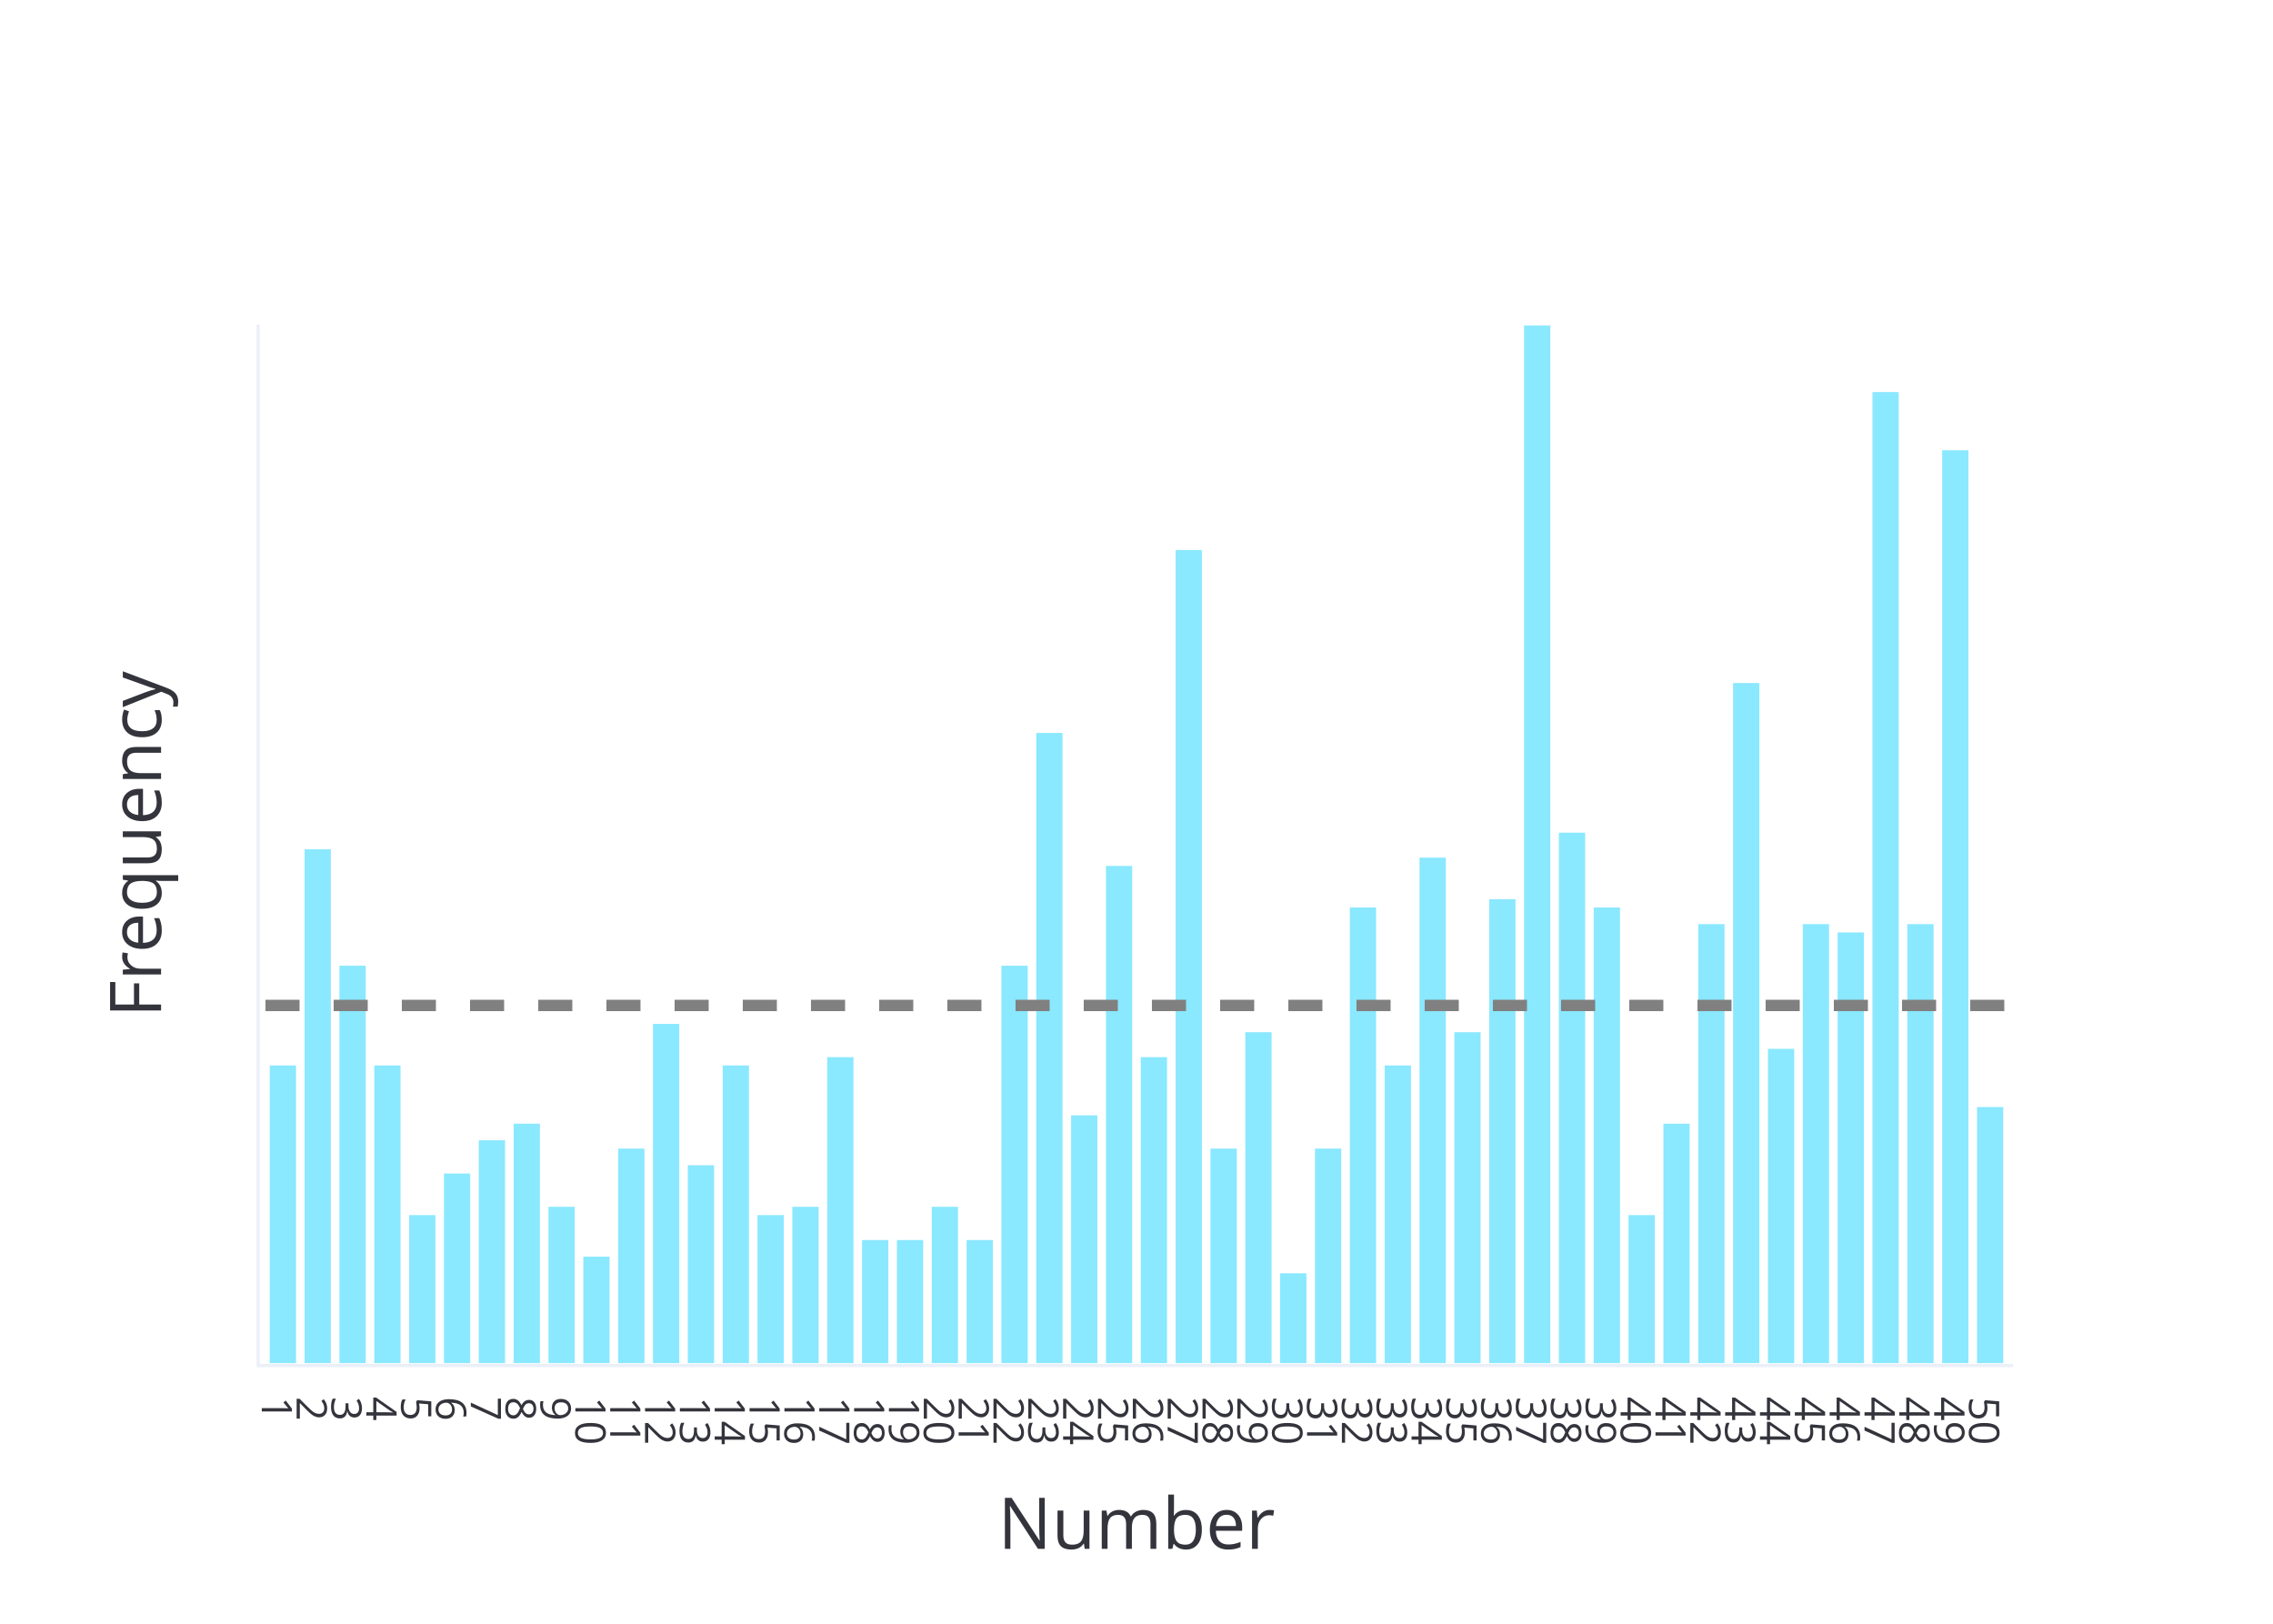
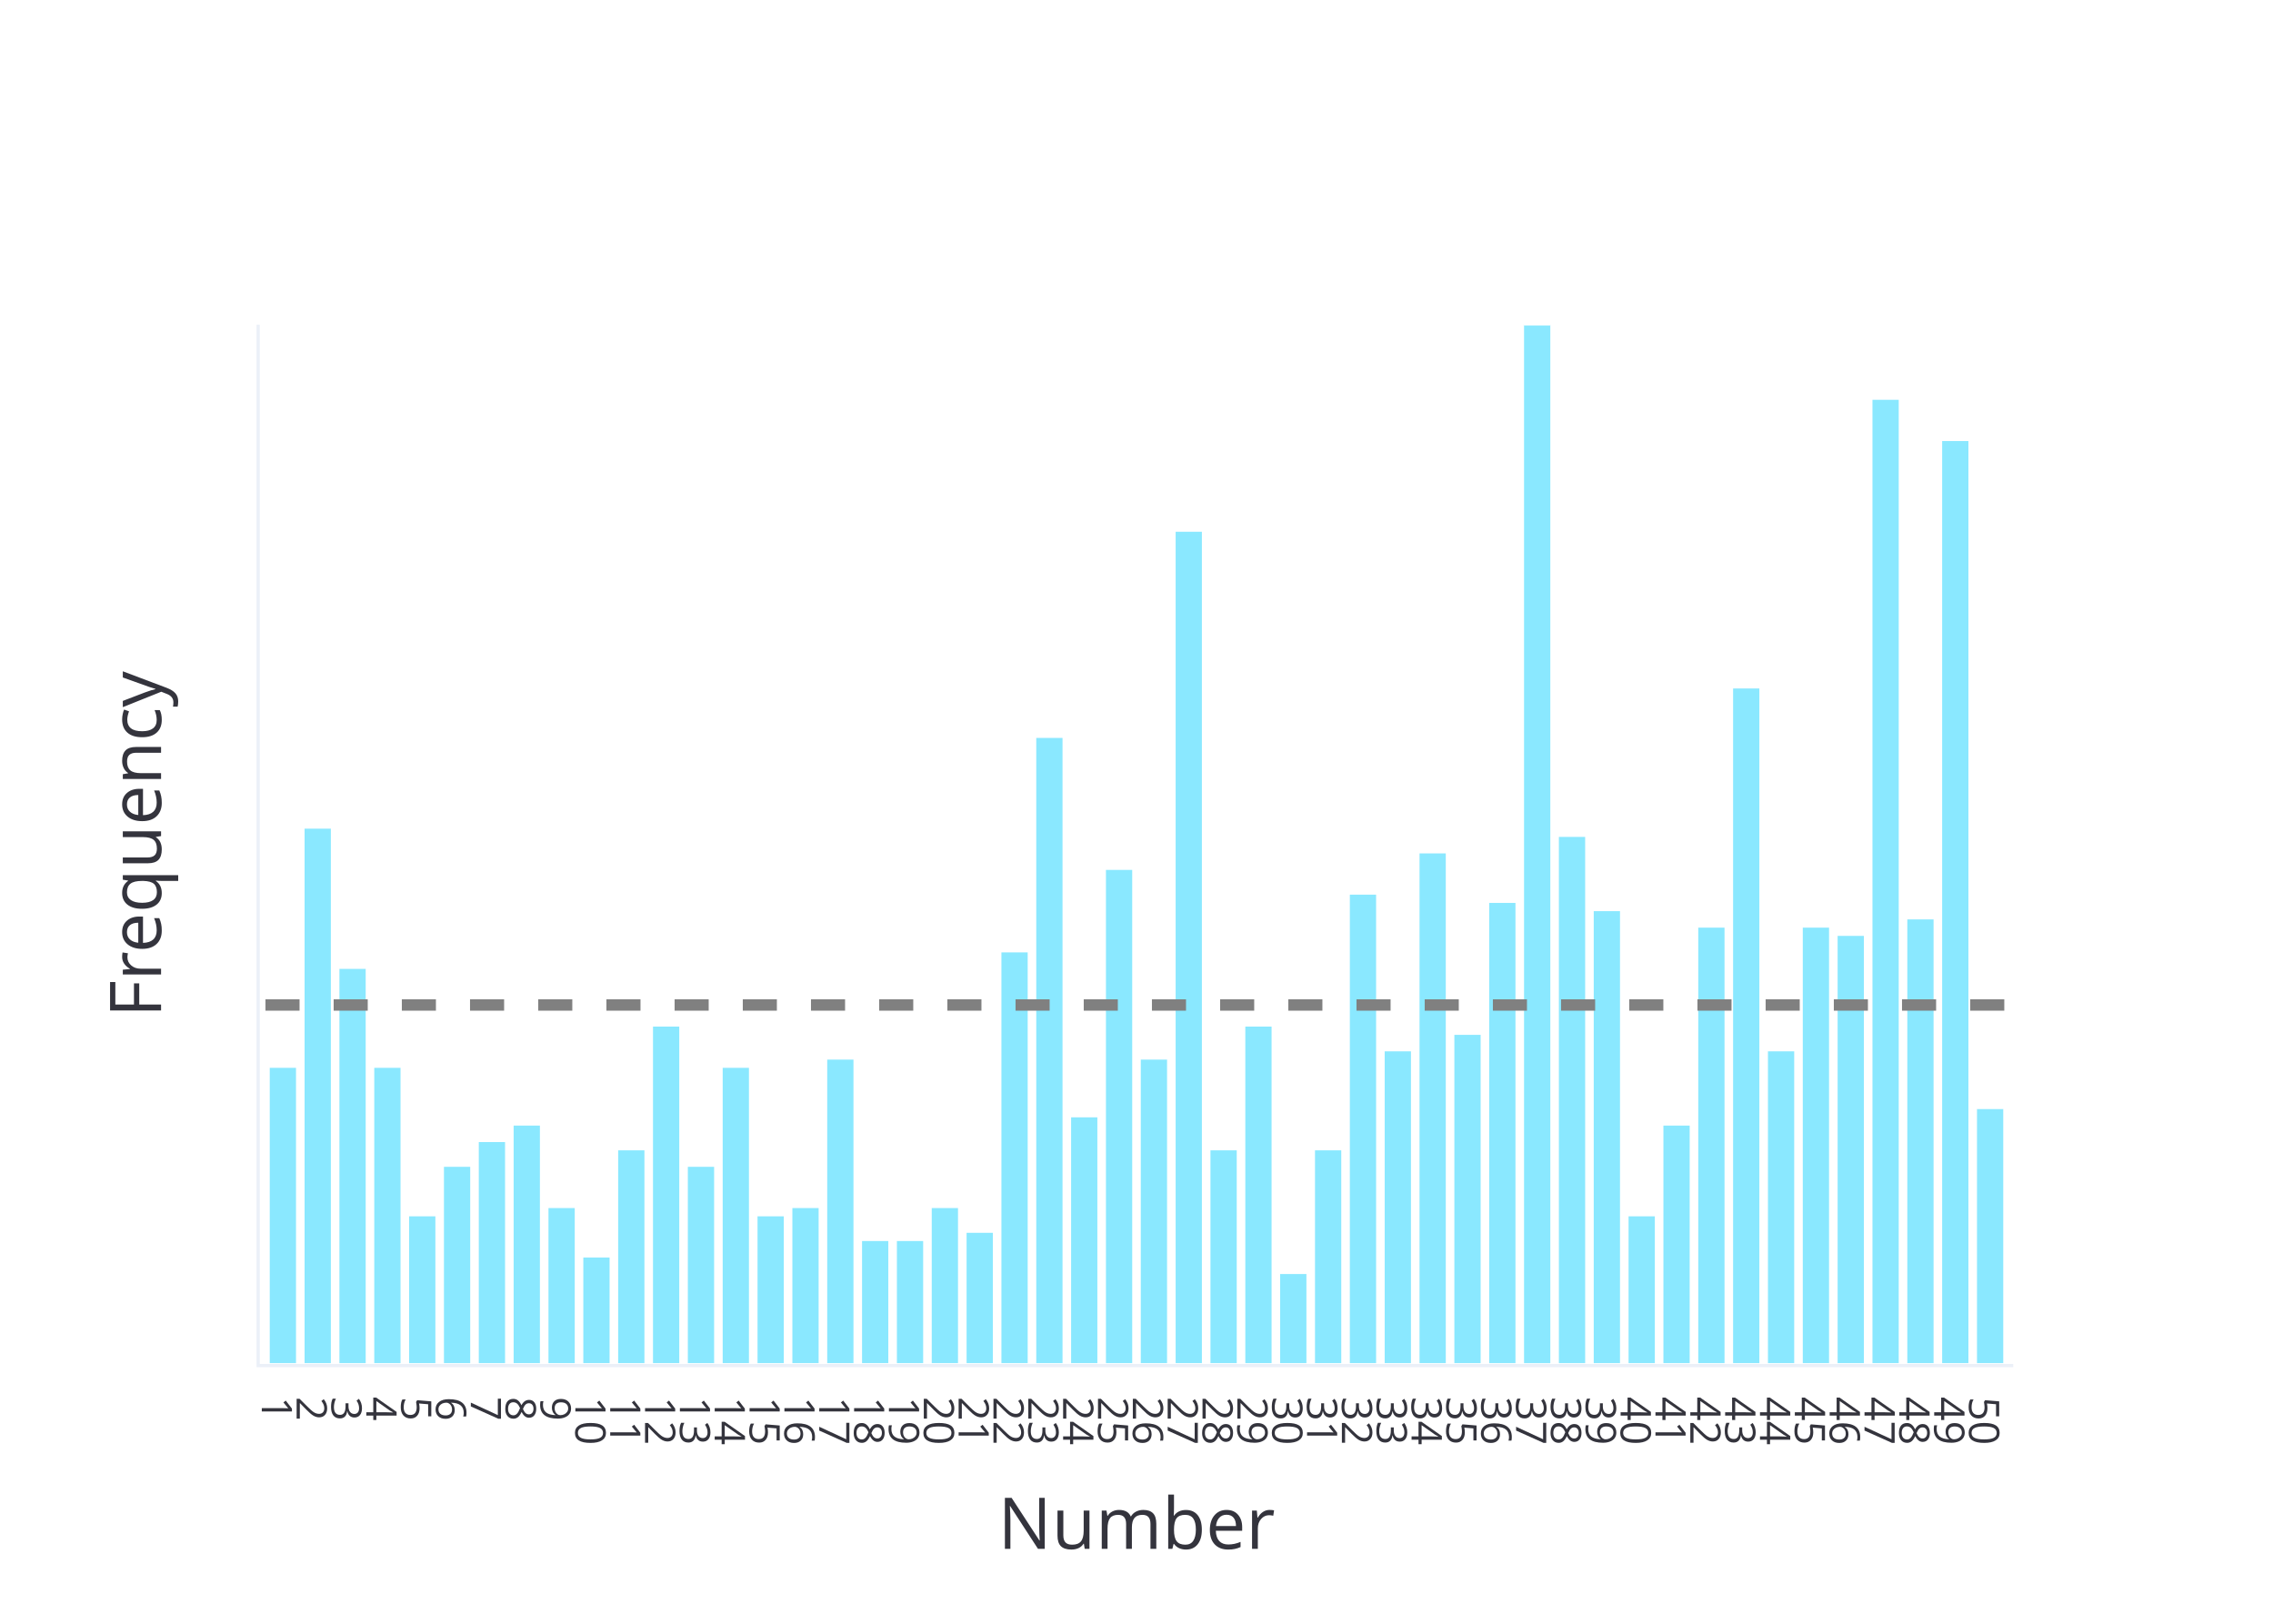
<svg xmlns="http://www.w3.org/2000/svg" class="main-svg" width="700" height="500" style="" viewBox="0 0 700 500">
  <rect x="0" y="0" width="700" height="500" style="fill: rgb(255, 255, 255); fill-opacity: 1;" />
-   <defs id="defs-c284db">
+   <defs id="defs-72db0e">
    <g class="clips">
-       <clipPath id="clipc284dbxyplot" class="plotclip">
+       <clipPath id="clip72db0exyplot" class="plotclip">
        <rect width="540" height="320" />
      </clipPath>
-       <clipPath class="axesclip" id="clipc284dbx">
+       <clipPath class="axesclip" id="clip72db0ex">
        <rect x="80" y="0" width="540" height="500" />
      </clipPath>
-       <clipPath class="axesclip" id="clipc284dby">
+       <clipPath class="axesclip" id="clip72db0ey">
        <rect x="0" y="100" width="700" height="320" />
      </clipPath>
-       <clipPath class="axesclip" id="clipc284dbxy">
+       <clipPath class="axesclip" id="clip72db0exy">
        <rect x="80" y="100" width="540" height="320" />
      </clipPath>
    </g>
    <g class="gradients" />
  </defs>
  <g class="bglayer" />
  <g class="layer-below">
    <g class="imagelayer" />
    <g class="shapelayer" />
  </g>
  <g class="cartesianlayer">
    <g class="subplot xy">
      <g class="layer-subplot">
        <g class="shapelayer" />
        <g class="imagelayer" />
      </g>
      <g class="gridlayer">
        <g class="x" />
        <g class="y" />
      </g>
      <g class="zerolinelayer" />
      <path class="xlines-below" />
      <path class="ylines-below" />
      <g class="overlines-below" />
      <g class="xaxislayer-below" />
      <g class="yaxislayer-below" />
      <g class="overaxes-below" />
-       <g class="plot" transform="translate(80, 100)" clip-path="url('#clipc284dbxyplot')">
+       <g class="plot" transform="translate(80, 100)" clip-path="url('#clip72db0exyplot')">
        <g class="barlayer mlayer">
          <g class="trace bars" style="opacity: 1;">
            <g class="points">
              <g class="point">
-                 <path d="M2.82,320V227.84H11.41V320Z" style="vector-effect: non-scaling-stroke; opacity: 1; stroke-width: 0.5px; fill: rgb(138, 232, 255); fill-opacity: 1; stroke: rgb(255, 255, 255); stroke-opacity: 1;" />
-               </g>
-               <g class="point">
-                 <path d="M13.55,320V161.28H22.14V320Z" style="vector-effect: non-scaling-stroke; opacity: 1; stroke-width: 0.5px; fill: rgb(138, 232, 255); fill-opacity: 1; stroke: rgb(255, 255, 255); stroke-opacity: 1;" />
-               </g>
-               <g class="point">
-                 <path d="M24.28,320V197.12H32.87V320Z" style="vector-effect: non-scaling-stroke; opacity: 1; stroke-width: 0.5px; fill: rgb(138, 232, 255); fill-opacity: 1; stroke: rgb(255, 255, 255); stroke-opacity: 1;" />
-               </g>
-               <g class="point">
-                 <path d="M35.01,320V227.84H43.6V320Z" style="vector-effect: non-scaling-stroke; opacity: 1; stroke-width: 0.5px; fill: rgb(138, 232, 255); fill-opacity: 1; stroke: rgb(255, 255, 255); stroke-opacity: 1;" />
-               </g>
-               <g class="point">
-                 <path d="M45.74,320V273.92H54.33V320Z" style="vector-effect: non-scaling-stroke; opacity: 1; stroke-width: 0.5px; fill: rgb(138, 232, 255); fill-opacity: 1; stroke: rgb(255, 255, 255); stroke-opacity: 1;" />
-               </g>
-               <g class="point">
-                 <path d="M56.47,320V261.12H65.06V320Z" style="vector-effect: non-scaling-stroke; opacity: 1; stroke-width: 0.5px; fill: rgb(138, 232, 255); fill-opacity: 1; stroke: rgb(255, 255, 255); stroke-opacity: 1;" />
-               </g>
-               <g class="point">
-                 <path d="M67.2,320V250.88H75.79V320Z" style="vector-effect: non-scaling-stroke; opacity: 1; stroke-width: 0.5px; fill: rgb(138, 232, 255); fill-opacity: 1; stroke: rgb(255, 255, 255); stroke-opacity: 1;" />
-               </g>
-               <g class="point">
-                 <path d="M77.93,320V245.76H86.52V320Z" style="vector-effect: non-scaling-stroke; opacity: 1; stroke-width: 0.5px; fill: rgb(138, 232, 255); fill-opacity: 1; stroke: rgb(255, 255, 255); stroke-opacity: 1;" />
-               </g>
-               <g class="point">
-                 <path d="M88.66,320V271.36H97.25V320Z" style="vector-effect: non-scaling-stroke; opacity: 1; stroke-width: 0.5px; fill: rgb(138, 232, 255); fill-opacity: 1; stroke: rgb(255, 255, 255); stroke-opacity: 1;" />
-               </g>
-               <g class="point">
-                 <path d="M99.39,320V286.72H107.98V320Z" style="vector-effect: non-scaling-stroke; opacity: 1; stroke-width: 0.5px; fill: rgb(138, 232, 255); fill-opacity: 1; stroke: rgb(255, 255, 255); stroke-opacity: 1;" />
-               </g>
-               <g class="point">
-                 <path d="M110.12,320V253.44H118.71V320Z" style="vector-effect: non-scaling-stroke; opacity: 1; stroke-width: 0.5px; fill: rgb(138, 232, 255); fill-opacity: 1; stroke: rgb(255, 255, 255); stroke-opacity: 1;" />
-               </g>
-               <g class="point">
-                 <path d="M120.85,320V215.04H129.44V320Z" style="vector-effect: non-scaling-stroke; opacity: 1; stroke-width: 0.5px; fill: rgb(138, 232, 255); fill-opacity: 1; stroke: rgb(255, 255, 255); stroke-opacity: 1;" />
-               </g>
-               <g class="point">
-                 <path d="M131.58,320V258.56H140.17V320Z" style="vector-effect: non-scaling-stroke; opacity: 1; stroke-width: 0.5px; fill: rgb(138, 232, 255); fill-opacity: 1; stroke: rgb(255, 255, 255); stroke-opacity: 1;" />
-               </g>
-               <g class="point">
-                 <path d="M142.31,320V227.84H150.9V320Z" style="vector-effect: non-scaling-stroke; opacity: 1; stroke-width: 0.5px; fill: rgb(138, 232, 255); fill-opacity: 1; stroke: rgb(255, 255, 255); stroke-opacity: 1;" />
-               </g>
-               <g class="point">
-                 <path d="M153.04,320V273.92H161.63V320Z" style="vector-effect: non-scaling-stroke; opacity: 1; stroke-width: 0.5px; fill: rgb(138, 232, 255); fill-opacity: 1; stroke: rgb(255, 255, 255); stroke-opacity: 1;" />
-               </g>
-               <g class="point">
-                 <path d="M163.77,320V271.36H172.36V320Z" style="vector-effect: non-scaling-stroke; opacity: 1; stroke-width: 0.5px; fill: rgb(138, 232, 255); fill-opacity: 1; stroke: rgb(255, 255, 255); stroke-opacity: 1;" />
-               </g>
-               <g class="point">
-                 <path d="M174.5,320V225.28H183.09V320Z" style="vector-effect: non-scaling-stroke; opacity: 1; stroke-width: 0.5px; fill: rgb(138, 232, 255); fill-opacity: 1; stroke: rgb(255, 255, 255); stroke-opacity: 1;" />
-               </g>
-               <g class="point">
-                 <path d="M185.23,320V281.6H193.82V320Z" style="vector-effect: non-scaling-stroke; opacity: 1; stroke-width: 0.5px; fill: rgb(138, 232, 255); fill-opacity: 1; stroke: rgb(255, 255, 255); stroke-opacity: 1;" />
-               </g>
-               <g class="point">
-                 <path d="M195.96,320V281.6H204.55V320Z" style="vector-effect: non-scaling-stroke; opacity: 1; stroke-width: 0.5px; fill: rgb(138, 232, 255); fill-opacity: 1; stroke: rgb(255, 255, 255); stroke-opacity: 1;" />
-               </g>
-               <g class="point">
-                 <path d="M206.69,320V271.36H215.28V320Z" style="vector-effect: non-scaling-stroke; opacity: 1; stroke-width: 0.5px; fill: rgb(138, 232, 255); fill-opacity: 1; stroke: rgb(255, 255, 255); stroke-opacity: 1;" />
-               </g>
-               <g class="point">
-                 <path d="M217.42,320V281.6H226.01V320Z" style="vector-effect: non-scaling-stroke; opacity: 1; stroke-width: 0.5px; fill: rgb(138, 232, 255); fill-opacity: 1; stroke: rgb(255, 255, 255); stroke-opacity: 1;" />
-               </g>
-               <g class="point">
-                 <path d="M228.15,320V197.12H236.74V320Z" style="vector-effect: non-scaling-stroke; opacity: 1; stroke-width: 0.5px; fill: rgb(138, 232, 255); fill-opacity: 1; stroke: rgb(255, 255, 255); stroke-opacity: 1;" />
-               </g>
-               <g class="point">
-                 <path d="M238.88,320V125.44H247.47V320Z" style="vector-effect: non-scaling-stroke; opacity: 1; stroke-width: 0.5px; fill: rgb(138, 232, 255); fill-opacity: 1; stroke: rgb(255, 255, 255); stroke-opacity: 1;" />
-               </g>
-               <g class="point">
-                 <path d="M249.61,320V243.2H258.2V320Z" style="vector-effect: non-scaling-stroke; opacity: 1; stroke-width: 0.5px; fill: rgb(138, 232, 255); fill-opacity: 1; stroke: rgb(255, 255, 255); stroke-opacity: 1;" />
-               </g>
-               <g class="point">
-                 <path d="M260.34,320V166.4H268.93V320Z" style="vector-effect: non-scaling-stroke; opacity: 1; stroke-width: 0.5px; fill: rgb(138, 232, 255); fill-opacity: 1; stroke: rgb(255, 255, 255); stroke-opacity: 1;" />
-               </g>
-               <g class="point">
-                 <path d="M271.07,320V225.28H279.66V320Z" style="vector-effect: non-scaling-stroke; opacity: 1; stroke-width: 0.5px; fill: rgb(138, 232, 255); fill-opacity: 1; stroke: rgb(255, 255, 255); stroke-opacity: 1;" />
-               </g>
-               <g class="point">
-                 <path d="M281.8,320V69.12H290.39V320Z" style="vector-effect: non-scaling-stroke; opacity: 1; stroke-width: 0.5px; fill: rgb(138, 232, 255); fill-opacity: 1; stroke: rgb(255, 255, 255); stroke-opacity: 1;" />
-               </g>
-               <g class="point">
-                 <path d="M292.53,320V253.44H301.12V320Z" style="vector-effect: non-scaling-stroke; opacity: 1; stroke-width: 0.5px; fill: rgb(138, 232, 255); fill-opacity: 1; stroke: rgb(255, 255, 255); stroke-opacity: 1;" />
-               </g>
-               <g class="point">
-                 <path d="M303.26,320V217.6H311.85V320Z" style="vector-effect: non-scaling-stroke; opacity: 1; stroke-width: 0.5px; fill: rgb(138, 232, 255); fill-opacity: 1; stroke: rgb(255, 255, 255); stroke-opacity: 1;" />
-               </g>
-               <g class="point">
-                 <path d="M313.99,320V291.84H322.58V320Z" style="vector-effect: non-scaling-stroke; opacity: 1; stroke-width: 0.5px; fill: rgb(138, 232, 255); fill-opacity: 1; stroke: rgb(255, 255, 255); stroke-opacity: 1;" />
-               </g>
-               <g class="point">
-                 <path d="M324.72,320V253.44H333.31V320Z" style="vector-effect: non-scaling-stroke; opacity: 1; stroke-width: 0.5px; fill: rgb(138, 232, 255); fill-opacity: 1; stroke: rgb(255, 255, 255); stroke-opacity: 1;" />
-               </g>
-               <g class="point">
-                 <path d="M335.45,320V179.2H344.04V320Z" style="vector-effect: non-scaling-stroke; opacity: 1; stroke-width: 0.5px; fill: rgb(138, 232, 255); fill-opacity: 1; stroke: rgb(255, 255, 255); stroke-opacity: 1;" />
-               </g>
-               <g class="point">
-                 <path d="M346.18,320V227.84H354.77V320Z" style="vector-effect: non-scaling-stroke; opacity: 1; stroke-width: 0.5px; fill: rgb(138, 232, 255); fill-opacity: 1; stroke: rgb(255, 255, 255); stroke-opacity: 1;" />
-               </g>
-               <g class="point">
-                 <path d="M356.91,320V163.84H365.5V320Z" style="vector-effect: non-scaling-stroke; opacity: 1; stroke-width: 0.5px; fill: rgb(138, 232, 255); fill-opacity: 1; stroke: rgb(255, 255, 255); stroke-opacity: 1;" />
-               </g>
-               <g class="point">
-                 <path d="M367.64,320V217.6H376.23V320Z" style="vector-effect: non-scaling-stroke; opacity: 1; stroke-width: 0.5px; fill: rgb(138, 232, 255); fill-opacity: 1; stroke: rgb(255, 255, 255); stroke-opacity: 1;" />
-               </g>
-               <g class="point">
-                 <path d="M378.37,320V176.64H386.96V320Z" style="vector-effect: non-scaling-stroke; opacity: 1; stroke-width: 0.5px; fill: rgb(138, 232, 255); fill-opacity: 1; stroke: rgb(255, 255, 255); stroke-opacity: 1;" />
+                 <path d="M2.82,320V228.57H11.41V320Z" style="vector-effect: non-scaling-stroke; opacity: 1; stroke-width: 0.5px; fill: rgb(138, 232, 255); fill-opacity: 1; stroke: rgb(255, 255, 255); stroke-opacity: 1;" />
+               </g>
+               <g class="point">
+                 <path d="M13.55,320V154.92H22.14V320Z" style="vector-effect: non-scaling-stroke; opacity: 1; stroke-width: 0.5px; fill: rgb(138, 232, 255); fill-opacity: 1; stroke: rgb(255, 255, 255); stroke-opacity: 1;" />
+               </g>
+               <g class="point">
+                 <path d="M24.28,320V198.1H32.87V320Z" style="vector-effect: non-scaling-stroke; opacity: 1; stroke-width: 0.5px; fill: rgb(138, 232, 255); fill-opacity: 1; stroke: rgb(255, 255, 255); stroke-opacity: 1;" />
+               </g>
+               <g class="point">
+                 <path d="M35.01,320V228.57H43.6V320Z" style="vector-effect: non-scaling-stroke; opacity: 1; stroke-width: 0.5px; fill: rgb(138, 232, 255); fill-opacity: 1; stroke: rgb(255, 255, 255); stroke-opacity: 1;" />
+               </g>
+               <g class="point">
+                 <path d="M45.74,320V274.29H54.33V320Z" style="vector-effect: non-scaling-stroke; opacity: 1; stroke-width: 0.5px; fill: rgb(138, 232, 255); fill-opacity: 1; stroke: rgb(255, 255, 255); stroke-opacity: 1;" />
+               </g>
+               <g class="point">
+                 <path d="M56.47,320V259.05H65.06V320Z" style="vector-effect: non-scaling-stroke; opacity: 1; stroke-width: 0.5px; fill: rgb(138, 232, 255); fill-opacity: 1; stroke: rgb(255, 255, 255); stroke-opacity: 1;" />
+               </g>
+               <g class="point">
+                 <path d="M67.2,320V251.43H75.79V320Z" style="vector-effect: non-scaling-stroke; opacity: 1; stroke-width: 0.5px; fill: rgb(138, 232, 255); fill-opacity: 1; stroke: rgb(255, 255, 255); stroke-opacity: 1;" />
+               </g>
+               <g class="point">
+                 <path d="M77.93,320V246.35H86.52V320Z" style="vector-effect: non-scaling-stroke; opacity: 1; stroke-width: 0.5px; fill: rgb(138, 232, 255); fill-opacity: 1; stroke: rgb(255, 255, 255); stroke-opacity: 1;" />
+               </g>
+               <g class="point">
+                 <path d="M88.66,320V271.75H97.25V320Z" style="vector-effect: non-scaling-stroke; opacity: 1; stroke-width: 0.5px; fill: rgb(138, 232, 255); fill-opacity: 1; stroke: rgb(255, 255, 255); stroke-opacity: 1;" />
+               </g>
+               <g class="point">
+                 <path d="M99.39,320V286.98H107.98V320Z" style="vector-effect: non-scaling-stroke; opacity: 1; stroke-width: 0.5px; fill: rgb(138, 232, 255); fill-opacity: 1; stroke: rgb(255, 255, 255); stroke-opacity: 1;" />
+               </g>
+               <g class="point">
+                 <path d="M110.12,320V253.97H118.71V320Z" style="vector-effect: non-scaling-stroke; opacity: 1; stroke-width: 0.5px; fill: rgb(138, 232, 255); fill-opacity: 1; stroke: rgb(255, 255, 255); stroke-opacity: 1;" />
+               </g>
+               <g class="point">
+                 <path d="M120.85,320V215.87H129.44V320Z" style="vector-effect: non-scaling-stroke; opacity: 1; stroke-width: 0.5px; fill: rgb(138, 232, 255); fill-opacity: 1; stroke: rgb(255, 255, 255); stroke-opacity: 1;" />
+               </g>
+               <g class="point">
+                 <path d="M131.58,320V259.05H140.17V320Z" style="vector-effect: non-scaling-stroke; opacity: 1; stroke-width: 0.5px; fill: rgb(138, 232, 255); fill-opacity: 1; stroke: rgb(255, 255, 255); stroke-opacity: 1;" />
+               </g>
+               <g class="point">
+                 <path d="M142.31,320V228.57H150.9V320Z" style="vector-effect: non-scaling-stroke; opacity: 1; stroke-width: 0.5px; fill: rgb(138, 232, 255); fill-opacity: 1; stroke: rgb(255, 255, 255); stroke-opacity: 1;" />
+               </g>
+               <g class="point">
+                 <path d="M153.04,320V274.29H161.63V320Z" style="vector-effect: non-scaling-stroke; opacity: 1; stroke-width: 0.5px; fill: rgb(138, 232, 255); fill-opacity: 1; stroke: rgb(255, 255, 255); stroke-opacity: 1;" />
+               </g>
+               <g class="point">
+                 <path d="M163.77,320V271.75H172.36V320Z" style="vector-effect: non-scaling-stroke; opacity: 1; stroke-width: 0.5px; fill: rgb(138, 232, 255); fill-opacity: 1; stroke: rgb(255, 255, 255); stroke-opacity: 1;" />
+               </g>
+               <g class="point">
+                 <path d="M174.5,320V226.03H183.09V320Z" style="vector-effect: non-scaling-stroke; opacity: 1; stroke-width: 0.5px; fill: rgb(138, 232, 255); fill-opacity: 1; stroke: rgb(255, 255, 255); stroke-opacity: 1;" />
+               </g>
+               <g class="point">
+                 <path d="M185.23,320V281.9H193.82V320Z" style="vector-effect: non-scaling-stroke; opacity: 1; stroke-width: 0.5px; fill: rgb(138, 232, 255); fill-opacity: 1; stroke: rgb(255, 255, 255); stroke-opacity: 1;" />
+               </g>
+               <g class="point">
+                 <path d="M195.96,320V281.9H204.55V320Z" style="vector-effect: non-scaling-stroke; opacity: 1; stroke-width: 0.5px; fill: rgb(138, 232, 255); fill-opacity: 1; stroke: rgb(255, 255, 255); stroke-opacity: 1;" />
+               </g>
+               <g class="point">
+                 <path d="M206.69,320V271.75H215.28V320Z" style="vector-effect: non-scaling-stroke; opacity: 1; stroke-width: 0.5px; fill: rgb(138, 232, 255); fill-opacity: 1; stroke: rgb(255, 255, 255); stroke-opacity: 1;" />
+               </g>
+               <g class="point">
+                 <path d="M217.42,320V279.37H226.01V320Z" style="vector-effect: non-scaling-stroke; opacity: 1; stroke-width: 0.5px; fill: rgb(138, 232, 255); fill-opacity: 1; stroke: rgb(255, 255, 255); stroke-opacity: 1;" />
+               </g>
+               <g class="point">
+                 <path d="M228.15,320V193.02H236.74V320Z" style="vector-effect: non-scaling-stroke; opacity: 1; stroke-width: 0.5px; fill: rgb(138, 232, 255); fill-opacity: 1; stroke: rgb(255, 255, 255); stroke-opacity: 1;" />
+               </g>
+               <g class="point">
+                 <path d="M238.88,320V126.98H247.47V320Z" style="vector-effect: non-scaling-stroke; opacity: 1; stroke-width: 0.5px; fill: rgb(138, 232, 255); fill-opacity: 1; stroke: rgb(255, 255, 255); stroke-opacity: 1;" />
+               </g>
+               <g class="point">
+                 <path d="M249.61,320V243.81H258.2V320Z" style="vector-effect: non-scaling-stroke; opacity: 1; stroke-width: 0.5px; fill: rgb(138, 232, 255); fill-opacity: 1; stroke: rgb(255, 255, 255); stroke-opacity: 1;" />
+               </g>
+               <g class="point">
+                 <path d="M260.34,320V167.62H268.93V320Z" style="vector-effect: non-scaling-stroke; opacity: 1; stroke-width: 0.5px; fill: rgb(138, 232, 255); fill-opacity: 1; stroke: rgb(255, 255, 255); stroke-opacity: 1;" />
+               </g>
+               <g class="point">
+                 <path d="M271.07,320V226.03H279.66V320Z" style="vector-effect: non-scaling-stroke; opacity: 1; stroke-width: 0.5px; fill: rgb(138, 232, 255); fill-opacity: 1; stroke: rgb(255, 255, 255); stroke-opacity: 1;" />
+               </g>
+               <g class="point">
+                 <path d="M281.8,320V63.49H290.39V320Z" style="vector-effect: non-scaling-stroke; opacity: 1; stroke-width: 0.5px; fill: rgb(138, 232, 255); fill-opacity: 1; stroke: rgb(255, 255, 255); stroke-opacity: 1;" />
+               </g>
+               <g class="point">
+                 <path d="M292.53,320V253.97H301.12V320Z" style="vector-effect: non-scaling-stroke; opacity: 1; stroke-width: 0.5px; fill: rgb(138, 232, 255); fill-opacity: 1; stroke: rgb(255, 255, 255); stroke-opacity: 1;" />
+               </g>
+               <g class="point">
+                 <path d="M303.26,320V215.87H311.85V320Z" style="vector-effect: non-scaling-stroke; opacity: 1; stroke-width: 0.5px; fill: rgb(138, 232, 255); fill-opacity: 1; stroke: rgb(255, 255, 255); stroke-opacity: 1;" />
+               </g>
+               <g class="point">
+                 <path d="M313.99,320V292.06H322.58V320Z" style="vector-effect: non-scaling-stroke; opacity: 1; stroke-width: 0.5px; fill: rgb(138, 232, 255); fill-opacity: 1; stroke: rgb(255, 255, 255); stroke-opacity: 1;" />
+               </g>
+               <g class="point">
+                 <path d="M324.72,320V253.97H333.31V320Z" style="vector-effect: non-scaling-stroke; opacity: 1; stroke-width: 0.5px; fill: rgb(138, 232, 255); fill-opacity: 1; stroke: rgb(255, 255, 255); stroke-opacity: 1;" />
+               </g>
+               <g class="point">
+                 <path d="M335.45,320V175.24H344.04V320Z" style="vector-effect: non-scaling-stroke; opacity: 1; stroke-width: 0.5px; fill: rgb(138, 232, 255); fill-opacity: 1; stroke: rgb(255, 255, 255); stroke-opacity: 1;" />
+               </g>
+               <g class="point">
+                 <path d="M346.18,320V223.49H354.77V320Z" style="vector-effect: non-scaling-stroke; opacity: 1; stroke-width: 0.5px; fill: rgb(138, 232, 255); fill-opacity: 1; stroke: rgb(255, 255, 255); stroke-opacity: 1;" />
+               </g>
+               <g class="point">
+                 <path d="M356.91,320V162.54H365.5V320Z" style="vector-effect: non-scaling-stroke; opacity: 1; stroke-width: 0.5px; fill: rgb(138, 232, 255); fill-opacity: 1; stroke: rgb(255, 255, 255); stroke-opacity: 1;" />
+               </g>
+               <g class="point">
+                 <path d="M367.64,320V218.41H376.23V320Z" style="vector-effect: non-scaling-stroke; opacity: 1; stroke-width: 0.5px; fill: rgb(138, 232, 255); fill-opacity: 1; stroke: rgb(255, 255, 255); stroke-opacity: 1;" />
+               </g>
+               <g class="point">
+                 <path d="M378.37,320V177.78H386.96V320Z" style="vector-effect: non-scaling-stroke; opacity: 1; stroke-width: 0.5px; fill: rgb(138, 232, 255); fill-opacity: 1; stroke: rgb(255, 255, 255); stroke-opacity: 1;" />
              </g>
              <g class="point">
                <path d="M389.1,320V0H397.69V320Z" style="vector-effect: non-scaling-stroke; opacity: 1; stroke-width: 0.5px; fill: rgb(138, 232, 255); fill-opacity: 1; stroke: rgb(255, 255, 255); stroke-opacity: 1;" />
              </g>
              <g class="point">
-                 <path d="M399.83,320V156.16H408.42V320Z" style="vector-effect: non-scaling-stroke; opacity: 1; stroke-width: 0.5px; fill: rgb(138, 232, 255); fill-opacity: 1; stroke: rgb(255, 255, 255); stroke-opacity: 1;" />
-               </g>
-               <g class="point">
-                 <path d="M410.56,320V179.2H419.15V320Z" style="vector-effect: non-scaling-stroke; opacity: 1; stroke-width: 0.5px; fill: rgb(138, 232, 255); fill-opacity: 1; stroke: rgb(255, 255, 255); stroke-opacity: 1;" />
-               </g>
-               <g class="point">
-                 <path d="M421.29,320V273.92H429.88V320Z" style="vector-effect: non-scaling-stroke; opacity: 1; stroke-width: 0.5px; fill: rgb(138, 232, 255); fill-opacity: 1; stroke: rgb(255, 255, 255); stroke-opacity: 1;" />
-               </g>
-               <g class="point">
-                 <path d="M432.02,320V245.76H440.61V320Z" style="vector-effect: non-scaling-stroke; opacity: 1; stroke-width: 0.5px; fill: rgb(138, 232, 255); fill-opacity: 1; stroke: rgb(255, 255, 255); stroke-opacity: 1;" />
-               </g>
-               <g class="point">
-                 <path d="M442.75,320V184.32H451.34V320Z" style="vector-effect: non-scaling-stroke; opacity: 1; stroke-width: 0.5px; fill: rgb(138, 232, 255); fill-opacity: 1; stroke: rgb(255, 255, 255); stroke-opacity: 1;" />
-               </g>
-               <g class="point">
-                 <path d="M453.48,320V110.08H462.07V320Z" style="vector-effect: non-scaling-stroke; opacity: 1; stroke-width: 0.5px; fill: rgb(138, 232, 255); fill-opacity: 1; stroke: rgb(255, 255, 255); stroke-opacity: 1;" />
-               </g>
-               <g class="point">
-                 <path d="M464.21,320V222.72H472.8V320Z" style="vector-effect: non-scaling-stroke; opacity: 1; stroke-width: 0.5px; fill: rgb(138, 232, 255); fill-opacity: 1; stroke: rgb(255, 255, 255); stroke-opacity: 1;" />
-               </g>
-               <g class="point">
-                 <path d="M474.94,320V184.32H483.53V320Z" style="vector-effect: non-scaling-stroke; opacity: 1; stroke-width: 0.5px; fill: rgb(138, 232, 255); fill-opacity: 1; stroke: rgb(255, 255, 255); stroke-opacity: 1;" />
-               </g>
-               <g class="point">
-                 <path d="M485.67,320V186.88H494.26V320Z" style="vector-effect: non-scaling-stroke; opacity: 1; stroke-width: 0.5px; fill: rgb(138, 232, 255); fill-opacity: 1; stroke: rgb(255, 255, 255); stroke-opacity: 1;" />
-               </g>
-               <g class="point">
-                 <path d="M496.4,320V20.48H504.99V320Z" style="vector-effect: non-scaling-stroke; opacity: 1; stroke-width: 0.5px; fill: rgb(138, 232, 255); fill-opacity: 1; stroke: rgb(255, 255, 255); stroke-opacity: 1;" />
-               </g>
-               <g class="point">
-                 <path d="M507.13,320V184.32H515.72V320Z" style="vector-effect: non-scaling-stroke; opacity: 1; stroke-width: 0.5px; fill: rgb(138, 232, 255); fill-opacity: 1; stroke: rgb(255, 255, 255); stroke-opacity: 1;" />
-               </g>
-               <g class="point">
-                 <path d="M517.86,320V38.4H526.45V320Z" style="vector-effect: non-scaling-stroke; opacity: 1; stroke-width: 0.5px; fill: rgb(138, 232, 255); fill-opacity: 1; stroke: rgb(255, 255, 255); stroke-opacity: 1;" />
-               </g>
-               <g class="point">
-                 <path d="M528.59,320V240.64H537.18V320Z" style="vector-effect: non-scaling-stroke; opacity: 1; stroke-width: 0.5px; fill: rgb(138, 232, 255); fill-opacity: 1; stroke: rgb(255, 255, 255); stroke-opacity: 1;" />
+                 <path d="M399.83,320V157.46H408.42V320Z" style="vector-effect: non-scaling-stroke; opacity: 1; stroke-width: 0.5px; fill: rgb(138, 232, 255); fill-opacity: 1; stroke: rgb(255, 255, 255); stroke-opacity: 1;" />
+               </g>
+               <g class="point">
+                 <path d="M410.56,320V180.32H419.15V320Z" style="vector-effect: non-scaling-stroke; opacity: 1; stroke-width: 0.5px; fill: rgb(138, 232, 255); fill-opacity: 1; stroke: rgb(255, 255, 255); stroke-opacity: 1;" />
+               </g>
+               <g class="point">
+                 <path d="M421.29,320V274.29H429.88V320Z" style="vector-effect: non-scaling-stroke; opacity: 1; stroke-width: 0.5px; fill: rgb(138, 232, 255); fill-opacity: 1; stroke: rgb(255, 255, 255); stroke-opacity: 1;" />
+               </g>
+               <g class="point">
+                 <path d="M432.02,320V246.35H440.61V320Z" style="vector-effect: non-scaling-stroke; opacity: 1; stroke-width: 0.5px; fill: rgb(138, 232, 255); fill-opacity: 1; stroke: rgb(255, 255, 255); stroke-opacity: 1;" />
+               </g>
+               <g class="point">
+                 <path d="M442.75,320V185.4H451.34V320Z" style="vector-effect: non-scaling-stroke; opacity: 1; stroke-width: 0.5px; fill: rgb(138, 232, 255); fill-opacity: 1; stroke: rgb(255, 255, 255); stroke-opacity: 1;" />
+               </g>
+               <g class="point">
+                 <path d="M453.48,320V111.75H462.07V320Z" style="vector-effect: non-scaling-stroke; opacity: 1; stroke-width: 0.5px; fill: rgb(138, 232, 255); fill-opacity: 1; stroke: rgb(255, 255, 255); stroke-opacity: 1;" />
+               </g>
+               <g class="point">
+                 <path d="M464.21,320V223.49H472.8V320Z" style="vector-effect: non-scaling-stroke; opacity: 1; stroke-width: 0.5px; fill: rgb(138, 232, 255); fill-opacity: 1; stroke: rgb(255, 255, 255); stroke-opacity: 1;" />
+               </g>
+               <g class="point">
+                 <path d="M474.94,320V185.4H483.53V320Z" style="vector-effect: non-scaling-stroke; opacity: 1; stroke-width: 0.5px; fill: rgb(138, 232, 255); fill-opacity: 1; stroke: rgb(255, 255, 255); stroke-opacity: 1;" />
+               </g>
+               <g class="point">
+                 <path d="M485.67,320V187.94H494.26V320Z" style="vector-effect: non-scaling-stroke; opacity: 1; stroke-width: 0.5px; fill: rgb(138, 232, 255); fill-opacity: 1; stroke: rgb(255, 255, 255); stroke-opacity: 1;" />
+               </g>
+               <g class="point">
+                 <path d="M496.4,320V22.86H504.99V320Z" style="vector-effect: non-scaling-stroke; opacity: 1; stroke-width: 0.5px; fill: rgb(138, 232, 255); fill-opacity: 1; stroke: rgb(255, 255, 255); stroke-opacity: 1;" />
+               </g>
+               <g class="point">
+                 <path d="M507.13,320V182.86H515.72V320Z" style="vector-effect: non-scaling-stroke; opacity: 1; stroke-width: 0.5px; fill: rgb(138, 232, 255); fill-opacity: 1; stroke: rgb(255, 255, 255); stroke-opacity: 1;" />
+               </g>
+               <g class="point">
+                 <path d="M517.86,320V35.56H526.45V320Z" style="vector-effect: non-scaling-stroke; opacity: 1; stroke-width: 0.5px; fill: rgb(138, 232, 255); fill-opacity: 1; stroke: rgb(255, 255, 255); stroke-opacity: 1;" />
+               </g>
+               <g class="point">
+                 <path d="M528.59,320V241.27H537.18V320Z" style="vector-effect: non-scaling-stroke; opacity: 1; stroke-width: 0.5px; fill: rgb(138, 232, 255); fill-opacity: 1; stroke: rgb(255, 255, 255); stroke-opacity: 1;" />
              </g>
            </g>
          </g>
        </g>
      </g>
      <g class="overplot" />
      <path class="xlines-above crisp" d="M79,420.5H620" style="fill: none; stroke-width: 1px; stroke: rgb(235, 240, 248); stroke-opacity: 1;" />
      <path class="ylines-above crisp" d="M79.5,100V420" style="fill: none; stroke-width: 1px; stroke: rgb(235, 240, 248); stroke-opacity: 1;" />
      <g class="overlines-above" />
      <g class="xaxislayer-above">
        <g class="xtick">
          <text text-anchor="start" x="0" y="436.6" transform="translate(87.12,0) rotate(90,0,430.1)" style="font-family: 'Open Sans'; font-size: 13px; fill: rgb(52, 52, 61); fill-opacity: 1; white-space: pre;">1</text>
        </g>
        <g class="xtick">
          <text text-anchor="start" x="0" y="436.6" transform="translate(97.85,0) rotate(90,0,430.1)" style="font-family: 'Open Sans'; font-size: 13px; fill: rgb(52, 52, 61); fill-opacity: 1; white-space: pre;">2</text>
        </g>
        <g class="xtick">
          <text text-anchor="start" x="0" y="436.6" transform="translate(108.57,0) rotate(90,0,430.1)" style="font-family: 'Open Sans'; font-size: 13px; fill: rgb(52, 52, 61); fill-opacity: 1; white-space: pre;">3</text>
        </g>
        <g class="xtick">
          <text text-anchor="start" x="0" y="436.6" transform="translate(119.31,0) rotate(90,0,430.1)" style="font-family: 'Open Sans'; font-size: 13px; fill: rgb(52, 52, 61); fill-opacity: 1; white-space: pre;">4</text>
        </g>
        <g class="xtick">
          <text text-anchor="start" x="0" y="436.6" transform="translate(130.04,0) rotate(90,0,430.1)" style="font-family: 'Open Sans'; font-size: 13px; fill: rgb(52, 52, 61); fill-opacity: 1; white-space: pre;">5</text>
        </g>
        <g class="xtick">
          <text text-anchor="start" x="0" y="436.6" transform="translate(140.76,0) rotate(90,0,430.1)" style="font-family: 'Open Sans'; font-size: 13px; fill: rgb(52, 52, 61); fill-opacity: 1; white-space: pre;">6</text>
        </g>
        <g class="xtick">
          <text text-anchor="start" x="0" y="436.6" transform="translate(151.5,0) rotate(90,0,430.1)" style="font-family: 'Open Sans'; font-size: 13px; fill: rgb(52, 52, 61); fill-opacity: 1; white-space: pre;">7</text>
        </g>
        <g class="xtick">
          <text text-anchor="start" x="0" y="436.6" transform="translate(162.23,0) rotate(90,0,430.1)" style="font-family: 'Open Sans'; font-size: 13px; fill: rgb(52, 52, 61); fill-opacity: 1; white-space: pre;">8</text>
        </g>
        <g class="xtick">
          <text text-anchor="start" x="0" y="436.6" transform="translate(172.96,0) rotate(90,0,430.1)" style="font-family: 'Open Sans'; font-size: 13px; fill: rgb(52, 52, 61); fill-opacity: 1; white-space: pre;">9</text>
        </g>
        <g class="xtick">
          <text text-anchor="start" x="0" y="436.6" transform="translate(183.69,0) rotate(90,0,430.1)" style="font-family: 'Open Sans'; font-size: 13px; fill: rgb(52, 52, 61); fill-opacity: 1; white-space: pre;">10</text>
        </g>
        <g class="xtick">
          <text text-anchor="start" x="0" y="436.6" transform="translate(194.42,0) rotate(90,0,430.1)" style="font-family: 'Open Sans'; font-size: 13px; fill: rgb(52, 52, 61); fill-opacity: 1; white-space: pre;">11</text>
        </g>
        <g class="xtick">
          <text text-anchor="start" x="0" y="436.6" transform="translate(205.15,0) rotate(90,0,430.1)" style="font-family: 'Open Sans'; font-size: 13px; fill: rgb(52, 52, 61); fill-opacity: 1; white-space: pre;">12</text>
        </g>
        <g class="xtick">
          <text text-anchor="start" x="0" y="436.6" transform="translate(215.88,0) rotate(90,0,430.1)" style="font-family: 'Open Sans'; font-size: 13px; fill: rgb(52, 52, 61); fill-opacity: 1; white-space: pre;">13</text>
        </g>
        <g class="xtick">
          <text text-anchor="start" x="0" y="436.6" transform="translate(226.6,0) rotate(90,0,430.1)" style="font-family: 'Open Sans'; font-size: 13px; fill: rgb(52, 52, 61); fill-opacity: 1; white-space: pre;">14</text>
        </g>
        <g class="xtick">
          <text text-anchor="start" x="0" y="436.6" transform="translate(237.34,0) rotate(90,0,430.1)" style="font-family: 'Open Sans'; font-size: 13px; fill: rgb(52, 52, 61); fill-opacity: 1; white-space: pre;">15</text>
        </g>
        <g class="xtick">
          <text text-anchor="start" x="0" y="436.6" transform="translate(248.07,0) rotate(90,0,430.1)" style="font-family: 'Open Sans'; font-size: 13px; fill: rgb(52, 52, 61); fill-opacity: 1; white-space: pre;">16</text>
        </g>
        <g class="xtick">
          <text text-anchor="start" x="0" y="436.6" transform="translate(258.8,0) rotate(90,0,430.1)" style="font-family: 'Open Sans'; font-size: 13px; fill: rgb(52, 52, 61); fill-opacity: 1; white-space: pre;">17</text>
        </g>
        <g class="xtick">
          <text text-anchor="start" x="0" y="436.6" transform="translate(269.53,0) rotate(90,0,430.1)" style="font-family: 'Open Sans'; font-size: 13px; fill: rgb(52, 52, 61); fill-opacity: 1; white-space: pre;">18</text>
        </g>
        <g class="xtick">
          <text text-anchor="start" x="0" y="436.6" transform="translate(280.26,0) rotate(90,0,430.1)" style="font-family: 'Open Sans'; font-size: 13px; fill: rgb(52, 52, 61); fill-opacity: 1; white-space: pre;">19</text>
        </g>
        <g class="xtick">
          <text text-anchor="start" x="0" y="436.6" transform="translate(290.99,0) rotate(90,0,430.1)" style="font-family: 'Open Sans'; font-size: 13px; fill: rgb(52, 52, 61); fill-opacity: 1; white-space: pre;">20</text>
        </g>
        <g class="xtick">
          <text text-anchor="start" x="0" y="436.6" transform="translate(301.72,0) rotate(90,0,430.1)" style="font-family: 'Open Sans'; font-size: 13px; fill: rgb(52, 52, 61); fill-opacity: 1; white-space: pre;">21</text>
        </g>
        <g class="xtick">
          <text text-anchor="start" x="0" y="436.6" transform="translate(312.45,0) rotate(90,0,430.1)" style="font-family: 'Open Sans'; font-size: 13px; fill: rgb(52, 52, 61); fill-opacity: 1; white-space: pre;">22</text>
        </g>
        <g class="xtick">
          <text text-anchor="start" x="0" y="436.6" transform="translate(323.18,0) rotate(90,0,430.1)" style="font-family: 'Open Sans'; font-size: 13px; fill: rgb(52, 52, 61); fill-opacity: 1; white-space: pre;">23</text>
        </g>
        <g class="xtick">
          <text text-anchor="start" x="0" y="436.6" transform="translate(333.9,0) rotate(90,0,430.1)" style="font-family: 'Open Sans'; font-size: 13px; fill: rgb(52, 52, 61); fill-opacity: 1; white-space: pre;">24</text>
        </g>
        <g class="xtick">
          <text text-anchor="start" x="0" y="436.6" transform="translate(344.64,0) rotate(90,0,430.1)" style="font-family: 'Open Sans'; font-size: 13px; fill: rgb(52, 52, 61); fill-opacity: 1; white-space: pre;">25</text>
        </g>
        <g class="xtick">
          <text text-anchor="start" x="0" y="436.6" transform="translate(355.37,0) rotate(90,0,430.1)" style="font-family: 'Open Sans'; font-size: 13px; fill: rgb(52, 52, 61); fill-opacity: 1; white-space: pre;">26</text>
        </g>
        <g class="xtick">
          <text text-anchor="start" x="0" y="436.6" transform="translate(366.1,0) rotate(90,0,430.1)" style="font-family: 'Open Sans'; font-size: 13px; fill: rgb(52, 52, 61); fill-opacity: 1; white-space: pre;">27</text>
        </g>
        <g class="xtick">
          <text text-anchor="start" x="0" y="436.6" transform="translate(376.83,0) rotate(90,0,430.1)" style="font-family: 'Open Sans'; font-size: 13px; fill: rgb(52, 52, 61); fill-opacity: 1; white-space: pre;">28</text>
        </g>
        <g class="xtick">
          <text text-anchor="start" x="0" y="436.6" transform="translate(387.56,0) rotate(90,0,430.1)" style="font-family: 'Open Sans'; font-size: 13px; fill: rgb(52, 52, 61); fill-opacity: 1; white-space: pre;">29</text>
        </g>
        <g class="xtick">
          <text text-anchor="start" x="0" y="436.6" transform="translate(398.29,0) rotate(90,0,430.1)" style="font-family: 'Open Sans'; font-size: 13px; fill: rgb(52, 52, 61); fill-opacity: 1; white-space: pre;">30</text>
        </g>
        <g class="xtick">
          <text text-anchor="start" x="0" y="436.6" transform="translate(409.02,0) rotate(90,0,430.1)" style="font-family: 'Open Sans'; font-size: 13px; fill: rgb(52, 52, 61); fill-opacity: 1; white-space: pre;">31</text>
        </g>
        <g class="xtick">
          <text text-anchor="start" x="0" y="436.6" transform="translate(419.75,0) rotate(90,0,430.1)" style="font-family: 'Open Sans'; font-size: 13px; fill: rgb(52, 52, 61); fill-opacity: 1; white-space: pre;">32</text>
        </g>
        <g class="xtick">
          <text text-anchor="start" x="0" y="436.6" transform="translate(430.48,0) rotate(90,0,430.1)" style="font-family: 'Open Sans'; font-size: 13px; fill: rgb(52, 52, 61); fill-opacity: 1; white-space: pre;">33</text>
        </g>
        <g class="xtick">
          <text text-anchor="start" x="0" y="436.6" transform="translate(441.21,0) rotate(90,0,430.1)" style="font-family: 'Open Sans'; font-size: 13px; fill: rgb(52, 52, 61); fill-opacity: 1; white-space: pre;">34</text>
        </g>
        <g class="xtick">
          <text text-anchor="start" x="0" y="436.6" transform="translate(451.94,0) rotate(90,0,430.1)" style="font-family: 'Open Sans'; font-size: 13px; fill: rgb(52, 52, 61); fill-opacity: 1; white-space: pre;">35</text>
        </g>
        <g class="xtick">
          <text text-anchor="start" x="0" y="436.6" transform="translate(462.67,0) rotate(90,0,430.1)" style="font-family: 'Open Sans'; font-size: 13px; fill: rgb(52, 52, 61); fill-opacity: 1; white-space: pre;">36</text>
        </g>
        <g class="xtick">
          <text text-anchor="start" x="0" y="436.6" transform="translate(473.4,0) rotate(90,0,430.1)" style="font-family: 'Open Sans'; font-size: 13px; fill: rgb(52, 52, 61); fill-opacity: 1; white-space: pre;">37</text>
        </g>
        <g class="xtick">
          <text text-anchor="start" x="0" y="436.6" transform="translate(484.13,0) rotate(90,0,430.1)" style="font-family: 'Open Sans'; font-size: 13px; fill: rgb(52, 52, 61); fill-opacity: 1; white-space: pre;">38</text>
        </g>
        <g class="xtick">
          <text text-anchor="start" x="0" y="436.6" transform="translate(494.86,0) rotate(90,0,430.1)" style="font-family: 'Open Sans'; font-size: 13px; fill: rgb(52, 52, 61); fill-opacity: 1; white-space: pre;">39</text>
        </g>
        <g class="xtick">
          <text text-anchor="start" x="0" y="436.6" transform="translate(505.59,0) rotate(90,0,430.1)" style="font-family: 'Open Sans'; font-size: 13px; fill: rgb(52, 52, 61); fill-opacity: 1; white-space: pre;">40</text>
        </g>
        <g class="xtick">
          <text text-anchor="start" x="0" y="436.6" transform="translate(516.32,0) rotate(90,0,430.1)" style="font-family: 'Open Sans'; font-size: 13px; fill: rgb(52, 52, 61); fill-opacity: 1; white-space: pre;">41</text>
        </g>
        <g class="xtick">
          <text text-anchor="start" x="0" y="436.6" transform="translate(527.05,0) rotate(90,0,430.1)" style="font-family: 'Open Sans'; font-size: 13px; fill: rgb(52, 52, 61); fill-opacity: 1; white-space: pre;">42</text>
        </g>
        <g class="xtick">
          <text text-anchor="start" x="0" y="436.6" transform="translate(537.78,0) rotate(90,0,430.1)" style="font-family: 'Open Sans'; font-size: 13px; fill: rgb(52, 52, 61); fill-opacity: 1; white-space: pre;">43</text>
        </g>
        <g class="xtick">
          <text text-anchor="start" x="0" y="436.6" transform="translate(548.51,0) rotate(90,0,430.1)" style="font-family: 'Open Sans'; font-size: 13px; fill: rgb(52, 52, 61); fill-opacity: 1; white-space: pre;">44</text>
        </g>
        <g class="xtick">
          <text text-anchor="start" x="0" y="436.6" transform="translate(559.24,0) rotate(90,0,430.1)" style="font-family: 'Open Sans'; font-size: 13px; fill: rgb(52, 52, 61); fill-opacity: 1; white-space: pre;">45</text>
        </g>
        <g class="xtick">
          <text text-anchor="start" x="0" y="436.6" transform="translate(569.97,0) rotate(90,0,430.1)" style="font-family: 'Open Sans'; font-size: 13px; fill: rgb(52, 52, 61); fill-opacity: 1; white-space: pre;">46</text>
        </g>
        <g class="xtick">
          <text text-anchor="start" x="0" y="436.6" transform="translate(580.7,0) rotate(90,0,430.1)" style="font-family: 'Open Sans'; font-size: 13px; fill: rgb(52, 52, 61); fill-opacity: 1; white-space: pre;">47</text>
        </g>
        <g class="xtick">
          <text text-anchor="start" x="0" y="436.6" transform="translate(591.42,0) rotate(90,0,430.1)" style="font-family: 'Open Sans'; font-size: 13px; fill: rgb(52, 52, 61); fill-opacity: 1; white-space: pre;">48</text>
        </g>
        <g class="xtick">
          <text text-anchor="start" x="0" y="436.6" transform="translate(602.16,0) rotate(90,0,430.1)" style="font-family: 'Open Sans'; font-size: 13px; fill: rgb(52, 52, 61); fill-opacity: 1; white-space: pre;">49</text>
        </g>
        <g class="xtick">
          <text text-anchor="start" x="0" y="436.6" transform="translate(612.89,0) rotate(90,0,430.1)" style="font-family: 'Open Sans'; font-size: 13px; fill: rgb(52, 52, 61); fill-opacity: 1; white-space: pre;">50</text>
        </g>
      </g>
      <g class="yaxislayer-above" />
      <g class="overaxes-above" />
    </g>
  </g>
  <g class="polarlayer" />
  <g class="ternarylayer" />
  <g class="geolayer" />
  <g class="funnelarealayer" />
  <g class="pielayer" />
  <g class="treemaplayer" />
  <g class="sunburstlayer" />
  <g class="glimages" />
-   <defs id="topdefs-c284db">
+   <defs id="topdefs-72db0e">
    <g class="clips" />
  </defs>
  <g class="layer-above">
    <g class="imagelayer" />
    <g class="shapelayer">
-       <path data-index="0" fill-rule="evenodd" d="M81.75,309.61L618.25,309.61" clip-path="url('#clipc284dbxy')" style="opacity: 1; stroke: rgb(128, 128, 128); stroke-opacity: 1; fill: rgb(0, 0, 0); fill-opacity: 0; stroke-dasharray: 10.5px, 10.5px; stroke-width: 3.5px;" />
+       <path data-index="0" fill-rule="evenodd" d="M81.75,309.47L618.25,309.47" clip-path="url('#clip72db0exy')" style="opacity: 1; stroke: rgb(128, 128, 128); stroke-opacity: 1; fill: rgb(0, 0, 0); fill-opacity: 0; stroke-dasharray: 10.5px, 10.5px; stroke-width: 3.5px;" />
    </g>
  </g>
  <g class="infolayer">
    <g class="g-gtitle" />
    <g class="g-xtitle">
      <text class="xtitle" x="350" y="476.937" text-anchor="middle" style="font-family: 'Open Sans'; font-size: 22px; fill: rgb(52, 52, 61); opacity: 1; font-weight: normal; white-space: pre;">Number</text>
    </g>
    <g class="g-ytitle">
      <text class="ytitle" transform="rotate(-90,49.6,260)" x="49.6" y="260" text-anchor="middle" style="font-family: 'Open Sans'; font-size: 22px; fill: rgb(52, 52, 61); opacity: 1; font-weight: normal; white-space: pre;">Frequency</text>
    </g>
  </g>
</svg>
